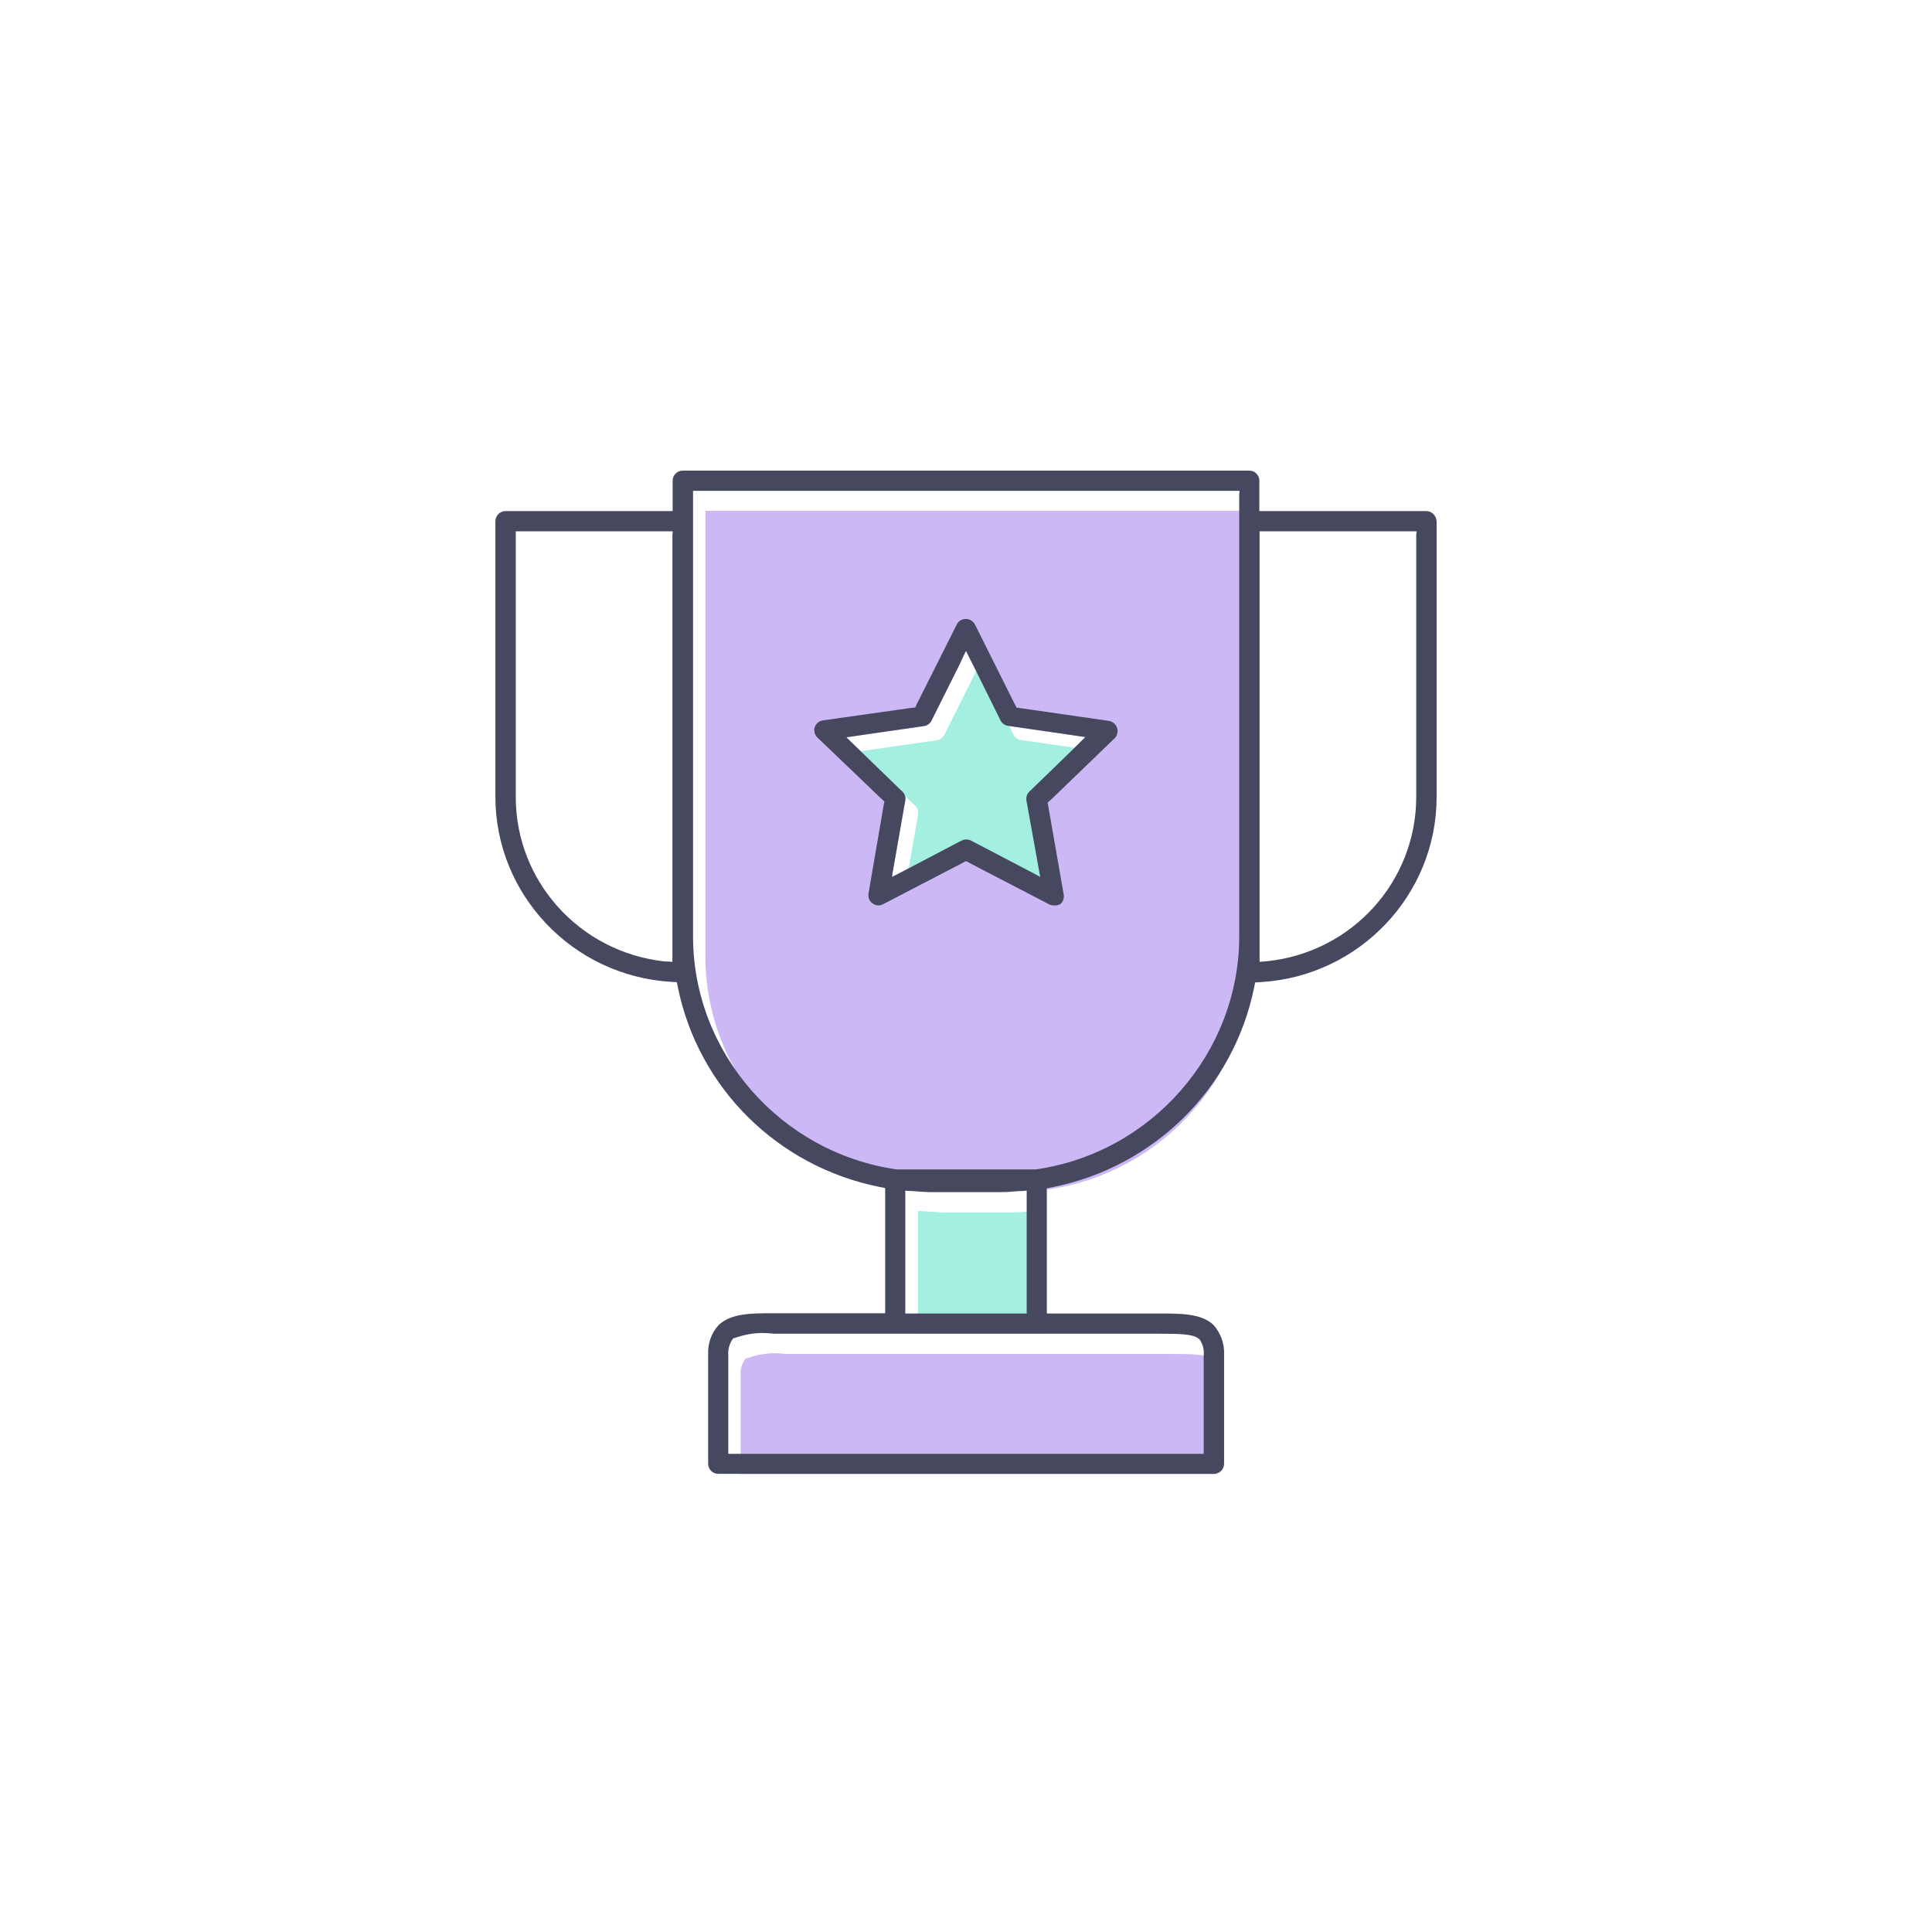
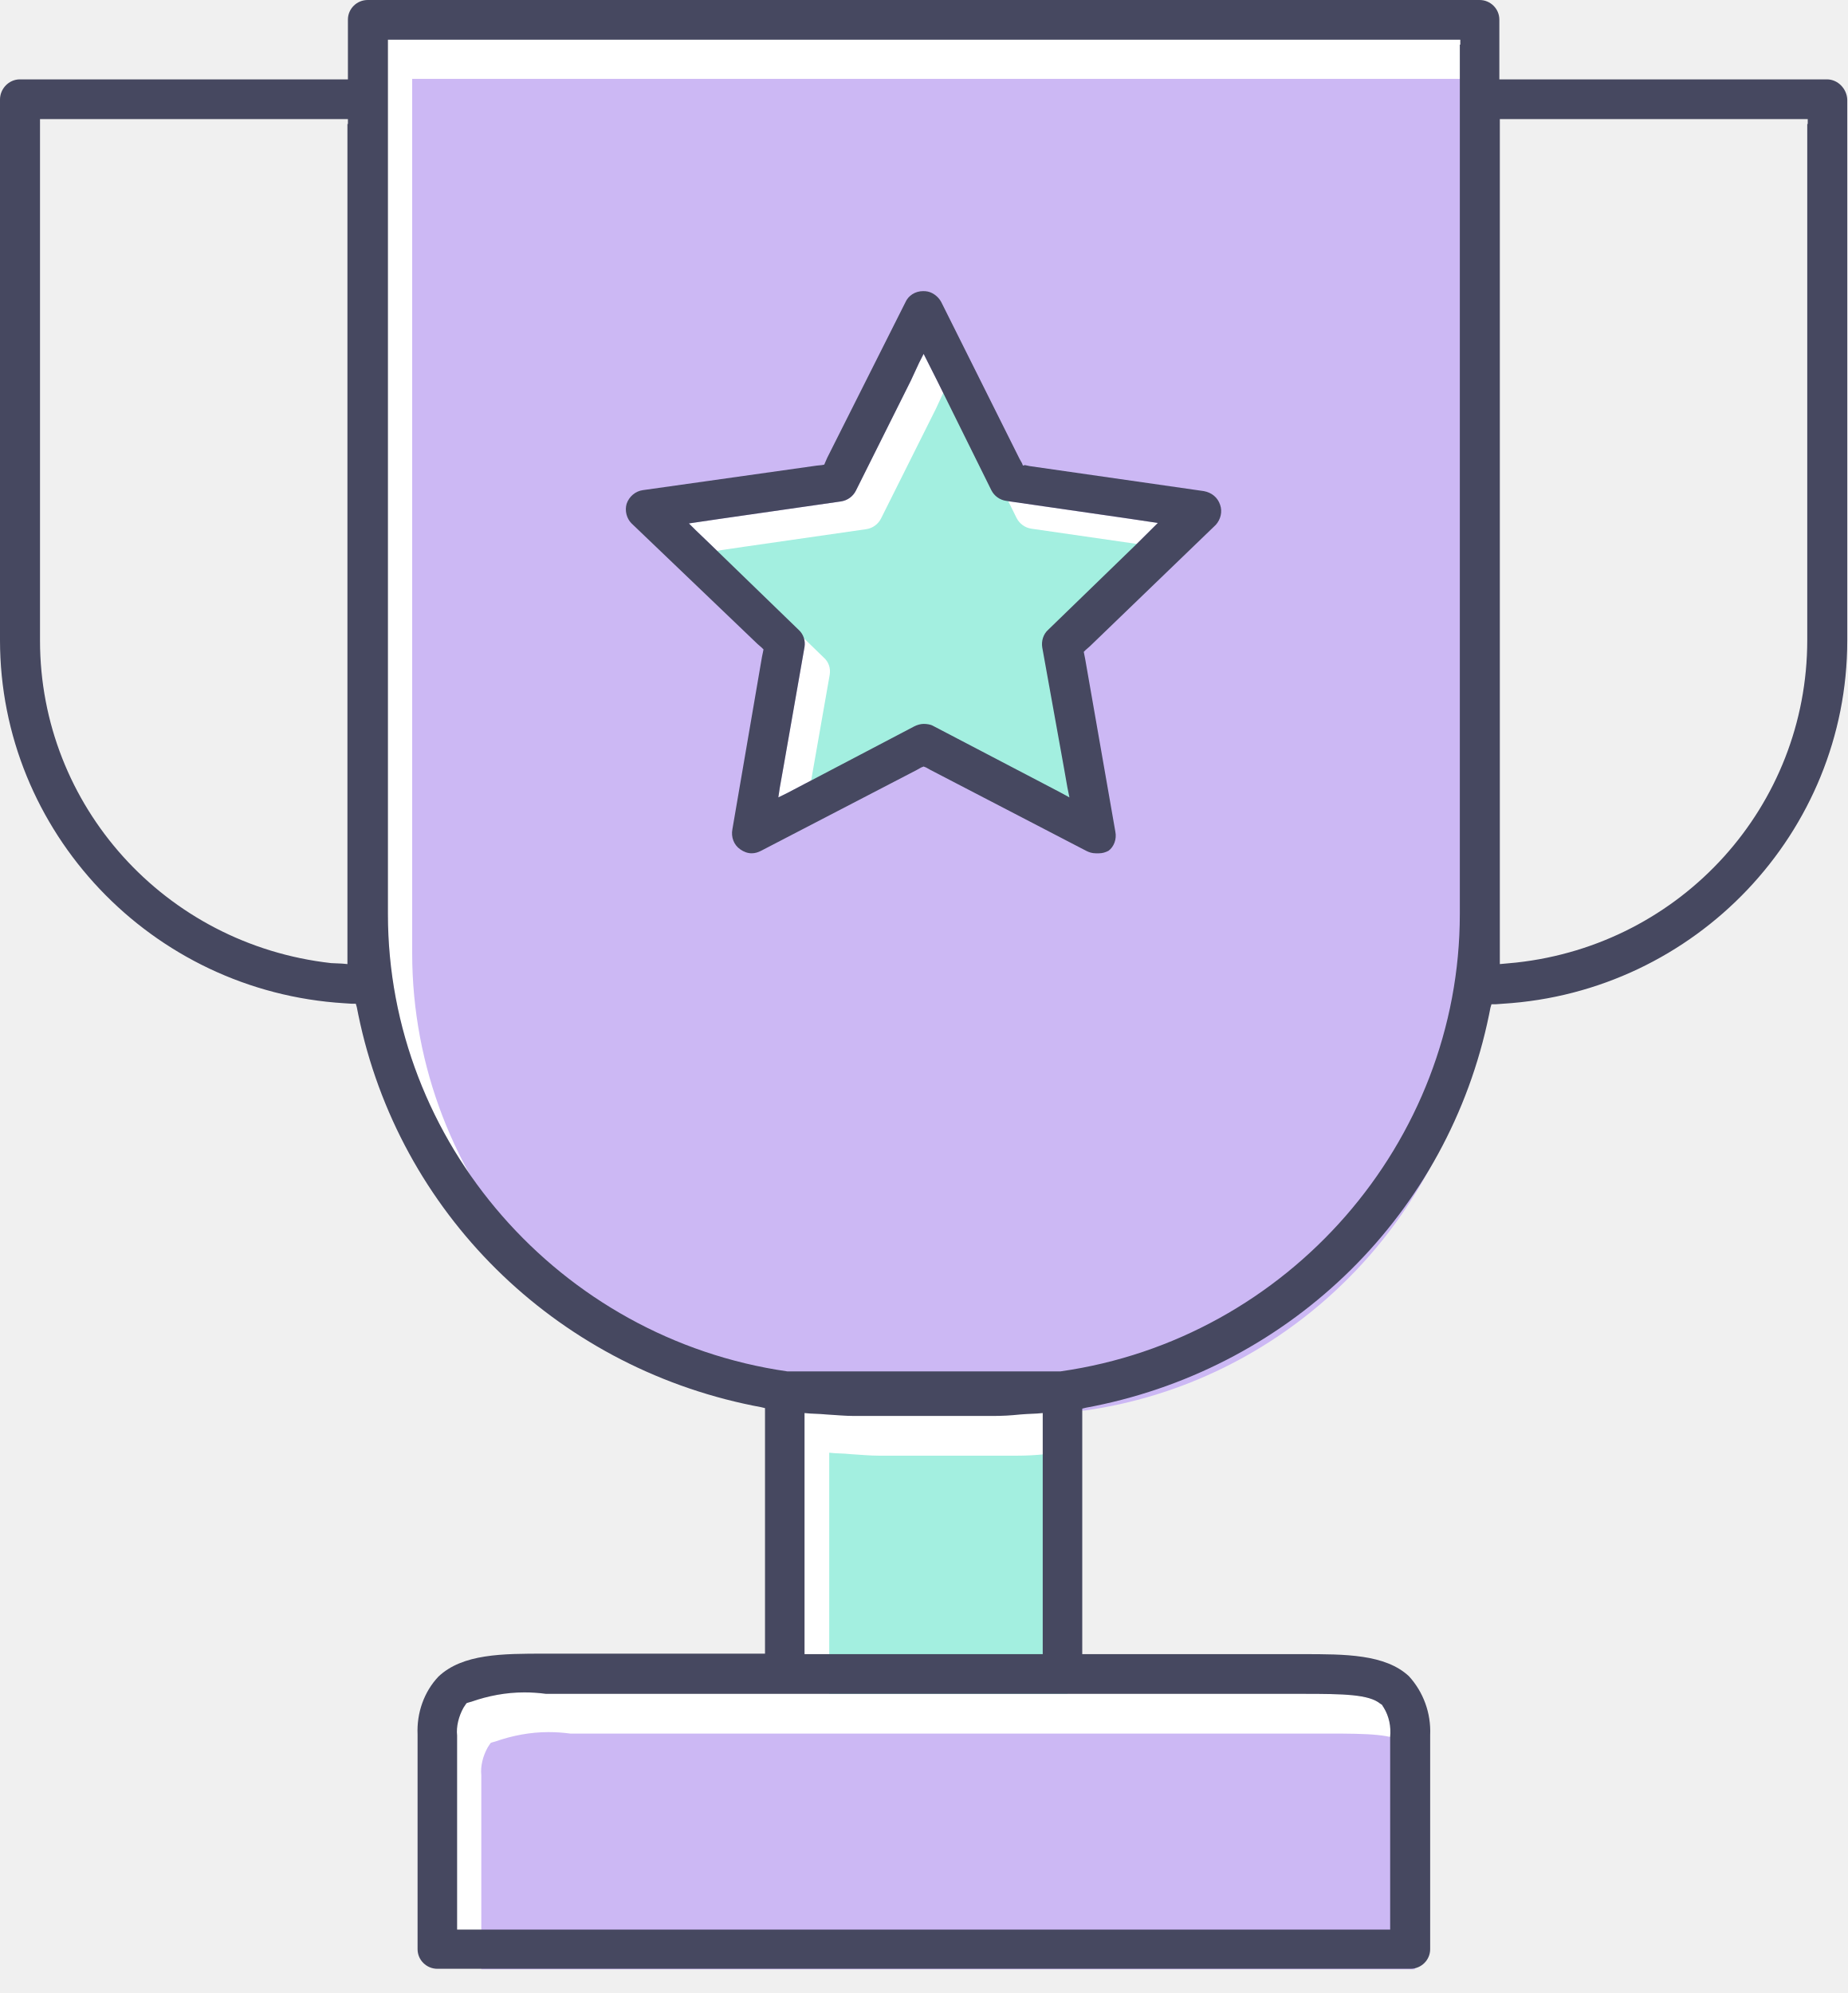
- <svg xmlns="http://www.w3.org/2000/svg" width="78" height="78" viewBox="0 0 78 78" fill="none">
-   <rect width="78" height="78" fill="white" />
-   <path d="M46.807 53.846C47.641 53.846 48.159 53.856 48.393 54.048L48.424 54.068L48.434 54.078L48.444 54.098L48.464 54.128C48.576 54.31 48.617 54.522 48.596 54.733V58.393V58.595V58.696H48.495H48.291H29.708H29.505H29.403V58.595V58.393V54.703C29.383 54.522 29.434 54.31 29.535 54.128L29.576 54.068L29.596 54.038L29.627 54.027L29.698 54.007C30.044 53.886 30.41 53.816 30.786 53.816C30.938 53.816 31.081 53.826 31.233 53.846H36.143H41.867H46.807Z" fill="white" />
-   <path d="M36.55 53.029V52.928V52.727V48.391V48.179V48.068L36.662 48.078L36.876 48.089L37.008 48.099C37.191 48.109 37.384 48.129 37.567 48.129H40.423C40.606 48.129 40.8 48.119 40.983 48.099L41.125 48.089L41.338 48.078L41.45 48.068V48.179V48.391V52.727V52.928V53.029H41.349H41.145H36.855H36.652H36.55Z" fill="white" />
-   <path d="M50.03 19.918V20.119V21.047V37.804C50.03 42.493 46.502 46.546 41.816 47.212H36.235H36.224H36.204H36.194C31.508 46.536 27.98 42.493 27.98 37.804V21.047V20.119V19.918V19.817H28.082H28.285H49.735H49.938H50.04V19.918H50.03Z" fill="white" />
-   <path d="M43.676 29.899L43.382 30.192L41.562 31.956C41.46 32.047 41.42 32.188 41.44 32.319L41.887 34.8L41.958 35.203L41.999 35.405L41.816 35.304L41.45 35.112L39.193 33.933C39.142 33.902 39.061 33.892 39 33.892C38.939 33.892 38.868 33.912 38.807 33.943L36.56 35.122L36.194 35.314L36.011 35.405L36.042 35.203L36.113 34.8L36.55 32.309C36.571 32.178 36.53 32.047 36.428 31.956L34.608 30.192L34.314 29.91L34.171 29.768L34.375 29.738L34.781 29.678L37.303 29.315C37.435 29.294 37.547 29.214 37.607 29.093L38.736 26.834L38.909 26.461L39 26.28L39.092 26.461L39.275 26.824L40.393 29.083C40.454 29.204 40.566 29.284 40.698 29.305L43.209 29.668L43.615 29.728L43.819 29.758L43.676 29.899Z" fill="white" />
-   <path d="M47.316 54.663C48.149 54.663 48.668 54.673 48.901 54.864L48.932 54.885L48.942 54.895L48.952 54.915L48.972 54.945C49.084 55.127 49.125 55.338 49.105 55.55V59.21V59.412V59.513H49.003H48.8H30.206H30.003H29.901V59.412V59.21V55.52C29.881 55.338 29.932 55.127 30.034 54.945L30.074 54.885L30.095 54.854L30.125 54.844L30.196 54.824C30.542 54.703 30.908 54.633 31.284 54.633C31.436 54.633 31.579 54.643 31.731 54.663H36.641H42.365H47.316Z" fill="#CCB8F4" />
-   <path d="M37.058 53.846V53.745V53.544V49.208V48.996V48.885L37.17 48.895L37.383 48.905L37.516 48.916C37.699 48.926 37.892 48.946 38.075 48.946H40.931C41.114 48.946 41.307 48.936 41.49 48.916L41.633 48.905L41.846 48.895L41.958 48.885V48.996V49.208V53.544V53.745V53.846H41.856H41.653H37.363H37.16H37.058Z" fill="#A3EFE0" />
-   <path d="M50.528 20.724V20.926V21.853V38.611C50.528 43.299 47.001 47.353 42.314 48.018H36.733H36.723H36.703H36.693C32.006 47.343 28.479 43.299 28.479 38.611V21.853V20.926V20.724V20.623H28.58H28.784H50.233H50.437H50.538V20.724H50.528Z" fill="#CCB8F4" />
-   <path d="M43.676 29.899L43.382 30.192L41.562 31.956C41.46 32.047 41.42 32.188 41.44 32.319L41.887 34.8L41.958 35.203L41.999 35.405L41.816 35.304L41.45 35.112L39.193 33.933C39.142 33.902 39.061 33.892 39 33.892C38.939 33.892 38.868 33.912 38.807 33.943L36.56 35.122L36.194 35.314L36.011 35.405L36.042 35.203L36.113 34.8L36.55 32.309C36.571 32.178 36.53 32.047 36.428 31.956L34.608 30.192L34.314 29.91L34.171 29.768L34.375 29.738L34.781 29.678L37.303 29.315C37.435 29.294 37.547 29.214 37.607 29.093L38.736 26.834L38.909 26.461L39 26.28L39.092 26.461L39.275 26.824L40.393 29.083C40.454 29.204 40.566 29.284 40.698 29.305L43.209 29.668L43.615 29.728L43.819 29.758L43.676 29.899Z" fill="white" />
-   <path d="M44.194 30.471L43.9 30.763L42.08 32.528C41.978 32.618 41.938 32.76 41.958 32.891L42.405 35.371L42.477 35.774L42.517 35.976L42.334 35.875L41.968 35.684L39.711 34.504C39.661 34.474 39.579 34.464 39.518 34.464C39.457 34.464 39.386 34.484 39.325 34.514L37.078 35.694L36.712 35.885L36.529 35.976L36.56 35.774L36.631 35.371L37.068 32.88C37.089 32.749 37.048 32.618 36.946 32.528L35.127 30.763L34.832 30.481L34.69 30.34L34.893 30.309L35.299 30.249L37.821 29.886C37.953 29.866 38.065 29.785 38.126 29.664L39.254 27.406L39.427 27.033L39.518 26.851L39.61 27.033L39.793 27.395L40.911 29.654C40.972 29.775 41.084 29.856 41.216 29.876L43.727 30.239L44.133 30.299L44.337 30.33L44.194 30.471Z" fill="#A3EFE0" />
-   <path d="M57.583 20.633H51.148H50.945H50.843V20.533V20.331V19.403C50.843 19.181 50.66 19 50.437 19H27.563C27.34 19 27.157 19.181 27.157 19.403V20.331V20.533V20.633H27.055H26.852H20.407C20.183 20.633 20 20.825 20 21.047V32.168C20 36.11 23.111 39.397 27.086 39.639L27.238 39.649H27.319L27.34 39.72L27.37 39.871C28.204 43.935 31.396 47.09 35.493 47.917L35.655 47.947L35.737 47.968V48.048V48.21V52.717V52.918V53.019H35.635H35.432H31.213C30.339 53.019 29.515 53.019 29.017 53.493C28.722 53.806 28.57 54.239 28.59 54.683V59.099C28.59 59.321 28.773 59.502 28.997 59.502H49.013C49.237 59.502 49.42 59.321 49.42 59.099V54.693C49.44 54.239 49.278 53.806 48.983 53.483C48.495 53.029 47.672 53.029 46.797 53.029H42.568H42.365H42.263V52.928V52.727V48.22V48.058V47.978L42.345 47.958L42.507 47.927C46.604 47.101 49.796 43.945 50.63 39.881L50.66 39.73L50.681 39.66H50.762L50.914 39.649C54.889 39.407 58 36.12 58 32.178V21.047C57.99 20.825 57.807 20.633 57.583 20.633ZM27.147 21.551V21.753V37.794V38.5V38.722V38.833L27.035 38.823L26.811 38.813C23.395 38.429 20.823 35.576 20.823 32.178V21.753V21.551V21.45H20.925H21.128H26.852H27.055H27.157V21.551H27.147ZM46.807 53.846C47.641 53.846 48.159 53.856 48.393 54.048L48.424 54.068L48.434 54.078L48.444 54.098L48.464 54.128C48.576 54.31 48.617 54.522 48.597 54.733V58.393V58.595V58.696H48.495H48.292H29.708H29.505H29.403V58.595V58.393V54.703C29.383 54.522 29.434 54.31 29.536 54.128L29.576 54.068L29.597 54.038L29.627 54.027L29.698 54.007C30.044 53.886 30.41 53.816 30.786 53.816C30.939 53.816 31.081 53.826 31.233 53.846H36.143H41.867H46.807ZM36.55 53.029V52.928V52.727V48.391V48.179V48.069L36.662 48.079L36.875 48.089L37.008 48.099C37.191 48.109 37.384 48.129 37.567 48.129H40.423C40.606 48.129 40.799 48.119 40.982 48.099L41.125 48.089L41.338 48.079L41.45 48.069V48.179V48.391V52.727V52.928V53.029H41.348H41.145H36.855H36.652H36.55ZM50.03 19.918V20.119V21.047V37.804C50.03 42.493 46.502 46.546 41.816 47.212H36.235H36.225H36.204H36.194C31.508 46.536 27.98 42.493 27.98 37.804V21.047V20.119V19.918V19.817H28.082H28.285H49.735H49.938H50.04V19.918H50.03ZM57.177 21.551V21.753V32.168C57.177 35.576 54.605 38.429 51.189 38.803L50.965 38.823L50.853 38.833V38.722V38.5V37.794V21.753V21.551V21.45H50.955H51.158H56.882H57.085H57.187V21.551H57.177Z" fill="#464860" />
-   <path d="M45.099 29.385C45.048 29.234 44.926 29.133 44.764 29.103L41.185 28.588L41.084 28.568L41.043 28.578L41.023 28.528L40.972 28.437L39.366 25.221C39.325 25.14 39.254 25.07 39.173 25.029C39.112 24.999 39.061 24.989 38.99 24.989C38.827 24.989 38.685 25.08 38.624 25.221L37.017 28.417L36.977 28.508L36.956 28.558L36.906 28.568L36.804 28.578L33.226 29.083C33.073 29.103 32.941 29.214 32.89 29.365C32.849 29.506 32.89 29.667 32.992 29.768L35.584 32.249L35.665 32.319L35.706 32.359L35.696 32.41L35.675 32.511L35.066 36.06C35.035 36.221 35.096 36.383 35.228 36.473C35.299 36.524 35.381 36.554 35.462 36.554C35.533 36.554 35.594 36.534 35.655 36.504L38.858 34.84L38.949 34.789L39 34.769L39.051 34.789L39.142 34.84L42.344 36.504C42.405 36.534 42.466 36.554 42.538 36.554H42.609C42.68 36.554 42.741 36.534 42.802 36.504C42.914 36.423 42.975 36.261 42.944 36.11L42.324 32.561L42.304 32.46L42.294 32.41L42.334 32.37L42.416 32.299L45.008 29.799C45.109 29.688 45.15 29.526 45.099 29.385ZM43.676 29.899L43.381 30.192L41.562 31.956C41.46 32.047 41.419 32.188 41.44 32.319L41.887 34.8L41.958 35.203L41.999 35.404L41.816 35.304L41.45 35.112L39.193 33.932C39.142 33.902 39.061 33.892 39 33.892C38.939 33.892 38.868 33.912 38.807 33.943L36.56 35.122L36.194 35.314L36.011 35.404L36.041 35.203L36.113 34.8L36.55 32.309C36.57 32.178 36.529 32.047 36.428 31.956L34.608 30.192L34.313 29.909L34.171 29.768L34.374 29.738L34.781 29.677L37.302 29.314C37.434 29.294 37.546 29.214 37.607 29.093L38.736 26.834L38.908 26.461L39 26.28L39.091 26.461L39.274 26.824L40.392 29.083C40.453 29.204 40.565 29.284 40.697 29.304L43.208 29.667L43.615 29.728L43.818 29.758L43.676 29.899Z" fill="#464860" />
+ <svg xmlns="http://www.w3.org/2000/svg" width="38" height="41" viewBox="0 0 38 41" fill="none">
+   <path d="M26.807 34.846C27.641 34.846 28.159 34.856 28.393 35.048L28.424 35.068L28.434 35.078L28.444 35.098L28.464 35.128C28.576 35.31 28.617 35.522 28.596 35.733V39.393V39.595V39.696H28.495H28.291H9.708H9.505H9.403V39.595V39.393V35.703C9.383 35.522 9.434 35.31 9.536 35.128L9.576 35.068L9.596 35.038L9.627 35.027L9.698 35.007C10.044 34.886 10.41 34.816 10.786 34.816C10.938 34.816 11.081 34.826 11.233 34.846H16.143H21.867H26.807Z" fill="white" />
+   <path d="M16.55 34.029V33.928V33.727V29.391V29.179V29.068L16.662 29.078L16.876 29.088L17.008 29.099C17.191 29.109 17.384 29.129 17.567 29.129H20.424C20.607 29.129 20.8 29.119 20.983 29.099L21.125 29.088L21.338 29.078L21.45 29.068V29.179V29.391V33.727V33.928V34.029H21.349H21.145H16.855H16.652H16.55Z" fill="white" />
+   <path d="M30.03 0.918V1.119V2.047V18.805C30.03 23.493 26.502 27.546 21.816 28.212H16.235H16.224H16.204H16.194C11.508 27.536 7.98 23.493 7.98 18.805V2.047V1.119V0.918V0.817H8.082H8.285H29.735H29.938H30.04V0.918H30.03Z" fill="white" />
+   <path d="M23.677 10.899L23.382 11.192L21.562 12.956C21.46 13.047 21.42 13.188 21.44 13.319L21.887 15.8L21.958 16.203L21.999 16.405L21.816 16.304L21.45 16.112L19.193 14.933C19.142 14.902 19.061 14.892 19 14.892C18.939 14.892 18.868 14.912 18.807 14.943L16.56 16.122L16.194 16.314L16.011 16.405L16.042 16.203L16.113 15.8L16.55 13.309C16.57 13.178 16.53 13.047 16.428 12.956L14.608 11.192L14.314 10.91L14.171 10.768L14.375 10.738L14.781 10.678L17.302 10.315C17.435 10.294 17.547 10.214 17.607 10.093L18.736 7.834L18.909 7.461L19 7.28L19.092 7.461L19.275 7.824L20.393 10.083C20.454 10.204 20.566 10.284 20.698 10.305L23.209 10.668L23.616 10.728L23.819 10.758L23.677 10.899Z" fill="white" />
+   <path d="M27.316 35.663C28.149 35.663 28.668 35.673 28.901 35.864L28.932 35.885L28.942 35.895L28.952 35.915L28.973 35.945C29.084 36.127 29.125 36.338 29.105 36.55V40.21V40.412V40.513H29.003H28.8H10.206H10.003H9.901V40.412V40.21V36.52C9.881 36.338 9.932 36.127 10.034 35.945L10.074 35.885L10.095 35.854L10.125 35.844L10.196 35.824C10.542 35.703 10.908 35.633 11.284 35.633C11.436 35.633 11.579 35.643 11.731 35.663H16.641H22.365H27.316Z" fill="#CCB8F4" />
+   <path d="M17.058 34.846V34.745V34.544V30.208V29.996V29.885L17.17 29.895L17.383 29.905L17.516 29.916C17.699 29.926 17.892 29.946 18.075 29.946H20.931C21.114 29.946 21.307 29.936 21.49 29.916L21.633 29.905L21.846 29.895L21.958 29.885V29.996V30.208V34.544V34.745V34.846H21.856H21.653H17.363H17.16H17.058Z" fill="#A3EFE0" />
+   <path d="M30.528 1.724V1.926V2.853V19.611C30.528 24.299 27.001 28.353 22.314 29.018H16.733H16.723H16.703H16.692C12.006 28.343 8.479 24.299 8.479 19.611V2.853V1.926V1.724V1.623H8.58H8.783H30.233H30.437H30.538V1.724H30.528Z" fill="#CCB8F4" />
+   <path d="M23.677 10.899L23.382 11.192L21.562 12.956C21.46 13.047 21.42 13.188 21.44 13.319L21.887 15.8L21.958 16.203L21.999 16.405L21.816 16.304L21.45 16.112L19.193 14.933C19.142 14.902 19.061 14.892 19 14.892C18.939 14.892 18.868 14.912 18.807 14.943L16.56 16.122L16.194 16.314L16.011 16.405L16.042 16.203L16.113 15.8L16.55 13.309C16.57 13.178 16.53 13.047 16.428 12.956L14.608 11.192L14.314 10.91L14.171 10.768L14.375 10.738L14.781 10.678L17.302 10.315C17.435 10.294 17.547 10.214 17.607 10.093L18.736 7.834L18.909 7.461L19 7.28L19.092 7.461L19.275 7.824L20.393 10.083C20.454 10.204 20.566 10.284 20.698 10.305L23.209 10.668L23.616 10.728L23.819 10.758L23.677 10.899Z" fill="white" />
+   <path d="M24.195 11.471L23.9 11.763L22.08 13.528C21.978 13.618 21.938 13.76 21.958 13.891L22.405 16.371L22.477 16.774L22.517 16.976L22.334 16.875L21.968 16.683L19.711 15.504C19.661 15.474 19.579 15.463 19.518 15.463C19.457 15.463 19.386 15.484 19.325 15.514L17.078 16.694L16.712 16.885L16.529 16.976L16.56 16.774L16.631 16.371L17.068 13.88C17.089 13.749 17.048 13.618 16.946 13.528L15.127 11.763L14.832 11.481L14.69 11.34L14.893 11.309L15.299 11.249L17.82 10.886C17.953 10.866 18.064 10.785 18.125 10.664L19.254 8.406L19.427 8.033L19.518 7.851L19.61 8.033L19.793 8.396L20.911 10.654C20.972 10.775 21.084 10.856 21.216 10.876L23.727 11.239L24.134 11.299L24.337 11.33L24.195 11.471Z" fill="#A3EFE0" />
+   <path d="M37.583 1.633H31.148H30.945H30.843V1.533V1.331V0.403C30.843 0.181 30.66 0 30.437 0H7.563C7.34 0 7.157 0.181 7.157 0.403V1.331V1.533V1.633H7.055H6.852H0.407C0.183 1.633 0 1.825 0 2.047V13.168C0 17.11 3.111 20.397 7.086 20.639L7.238 20.649H7.319L7.34 20.72L7.37 20.871C8.204 24.935 11.396 28.09 15.493 28.917L15.655 28.948L15.737 28.968V29.048V29.21V33.717V33.918V34.019H15.635H15.432H11.213C10.339 34.019 9.515 34.019 9.017 34.493C8.722 34.806 8.57 35.239 8.59 35.683V40.099C8.59 40.321 8.773 40.502 8.997 40.502H29.013C29.237 40.502 29.42 40.321 29.42 40.099V35.693C29.44 35.239 29.278 34.806 28.983 34.483C28.495 34.029 27.672 34.029 26.797 34.029H22.568H22.365H22.263V33.928V33.727V29.22V29.058V28.978L22.345 28.958L22.507 28.927C26.604 28.101 29.796 24.945 30.63 20.881L30.66 20.73L30.681 20.66H30.762L30.914 20.649C34.889 20.407 38 17.12 38 13.178V2.047C37.99 1.825 37.807 1.633 37.583 1.633ZM7.147 2.551V2.753V18.794V19.5V19.722V19.833L7.035 19.823L6.811 19.813C3.395 19.429 0.823 16.576 0.823 13.178V2.753V2.551V2.45H0.925H1.128H6.852H7.055H7.157V2.551H7.147ZM26.807 34.846C27.641 34.846 28.159 34.856 28.393 35.048L28.424 35.068L28.434 35.078L28.444 35.098L28.464 35.128C28.576 35.31 28.617 35.522 28.597 35.733V39.393V39.595V39.696H28.495H28.292H9.708H9.505H9.403V39.595V39.393V35.703C9.383 35.522 9.434 35.31 9.536 35.128L9.576 35.068L9.597 35.038L9.627 35.027L9.698 35.007C10.044 34.886 10.41 34.816 10.786 34.816C10.938 34.816 11.081 34.826 11.233 34.846H16.143H21.867H26.807ZM16.55 34.029V33.928V33.727V29.391V29.179V29.069L16.662 29.079L16.875 29.089L17.008 29.099C17.191 29.109 17.384 29.129 17.567 29.129H20.423C20.606 29.129 20.799 29.119 20.982 29.099L21.125 29.089L21.338 29.079L21.45 29.069V29.179V29.391V33.727V33.928V34.029H21.348H21.145H16.855H16.652H16.55ZM30.03 0.918V1.119V2.047V18.804C30.03 23.493 26.502 27.546 21.816 28.212H16.235H16.225H16.204H16.194C11.508 27.536 7.98 23.493 7.98 18.804V2.047V1.119V0.918V0.817H8.082H8.285H29.735H29.939H30.04V0.918H30.03ZM37.177 2.551V2.753V13.168C37.177 16.576 34.605 19.429 31.189 19.802L30.965 19.823L30.853 19.833V19.722V19.5V18.794V2.753V2.551V2.45H30.955H31.158H36.882H37.085H37.187V2.551H37.177Z" fill="#464860" />
+   <path d="M25.099 10.385C25.049 10.234 24.927 10.133 24.764 10.103L21.185 9.589L21.084 9.568L21.043 9.578L21.023 9.528L20.972 9.437L19.366 6.221C19.325 6.14 19.254 6.07 19.173 6.029C19.112 5.999 19.061 5.989 18.99 5.989C18.827 5.989 18.685 6.08 18.624 6.221L17.017 9.417L16.977 9.508L16.956 9.558L16.906 9.568L16.804 9.578L13.226 10.083C13.073 10.103 12.941 10.214 12.89 10.365C12.849 10.506 12.89 10.667 12.992 10.768L15.584 13.249L15.665 13.319L15.706 13.36L15.696 13.41L15.675 13.511L15.066 17.06C15.035 17.221 15.096 17.383 15.228 17.473C15.299 17.524 15.381 17.554 15.462 17.554C15.533 17.554 15.594 17.534 15.655 17.503L18.858 15.84L18.949 15.789L19 15.769L19.051 15.789L19.142 15.84L22.344 17.503C22.405 17.534 22.466 17.554 22.538 17.554H22.609C22.68 17.554 22.741 17.534 22.802 17.503C22.914 17.423 22.975 17.262 22.944 17.11L22.324 13.561L22.304 13.46L22.294 13.41L22.334 13.37L22.416 13.299L25.008 10.799C25.11 10.688 25.15 10.526 25.099 10.385ZM23.676 10.899L23.381 11.192L21.562 12.956C21.46 13.047 21.419 13.188 21.44 13.319L21.887 15.8L21.958 16.203L21.999 16.404L21.816 16.304L21.45 16.112L19.193 14.932C19.142 14.902 19.061 14.892 19 14.892C18.939 14.892 18.868 14.912 18.807 14.943L16.56 16.122L16.194 16.314L16.011 16.404L16.041 16.203L16.113 15.8L16.55 13.309C16.57 13.178 16.529 13.047 16.428 12.956L14.608 11.192L14.313 10.909L14.171 10.768L14.374 10.738L14.781 10.678L17.302 10.315C17.434 10.294 17.546 10.214 17.607 10.093L18.735 7.834L18.908 7.461L19 7.28L19.091 7.461L19.274 7.824L20.392 10.083C20.453 10.204 20.565 10.284 20.698 10.304L23.208 10.667L23.615 10.728L23.818 10.758L23.676 10.899Z" fill="#464860" />
</svg>
